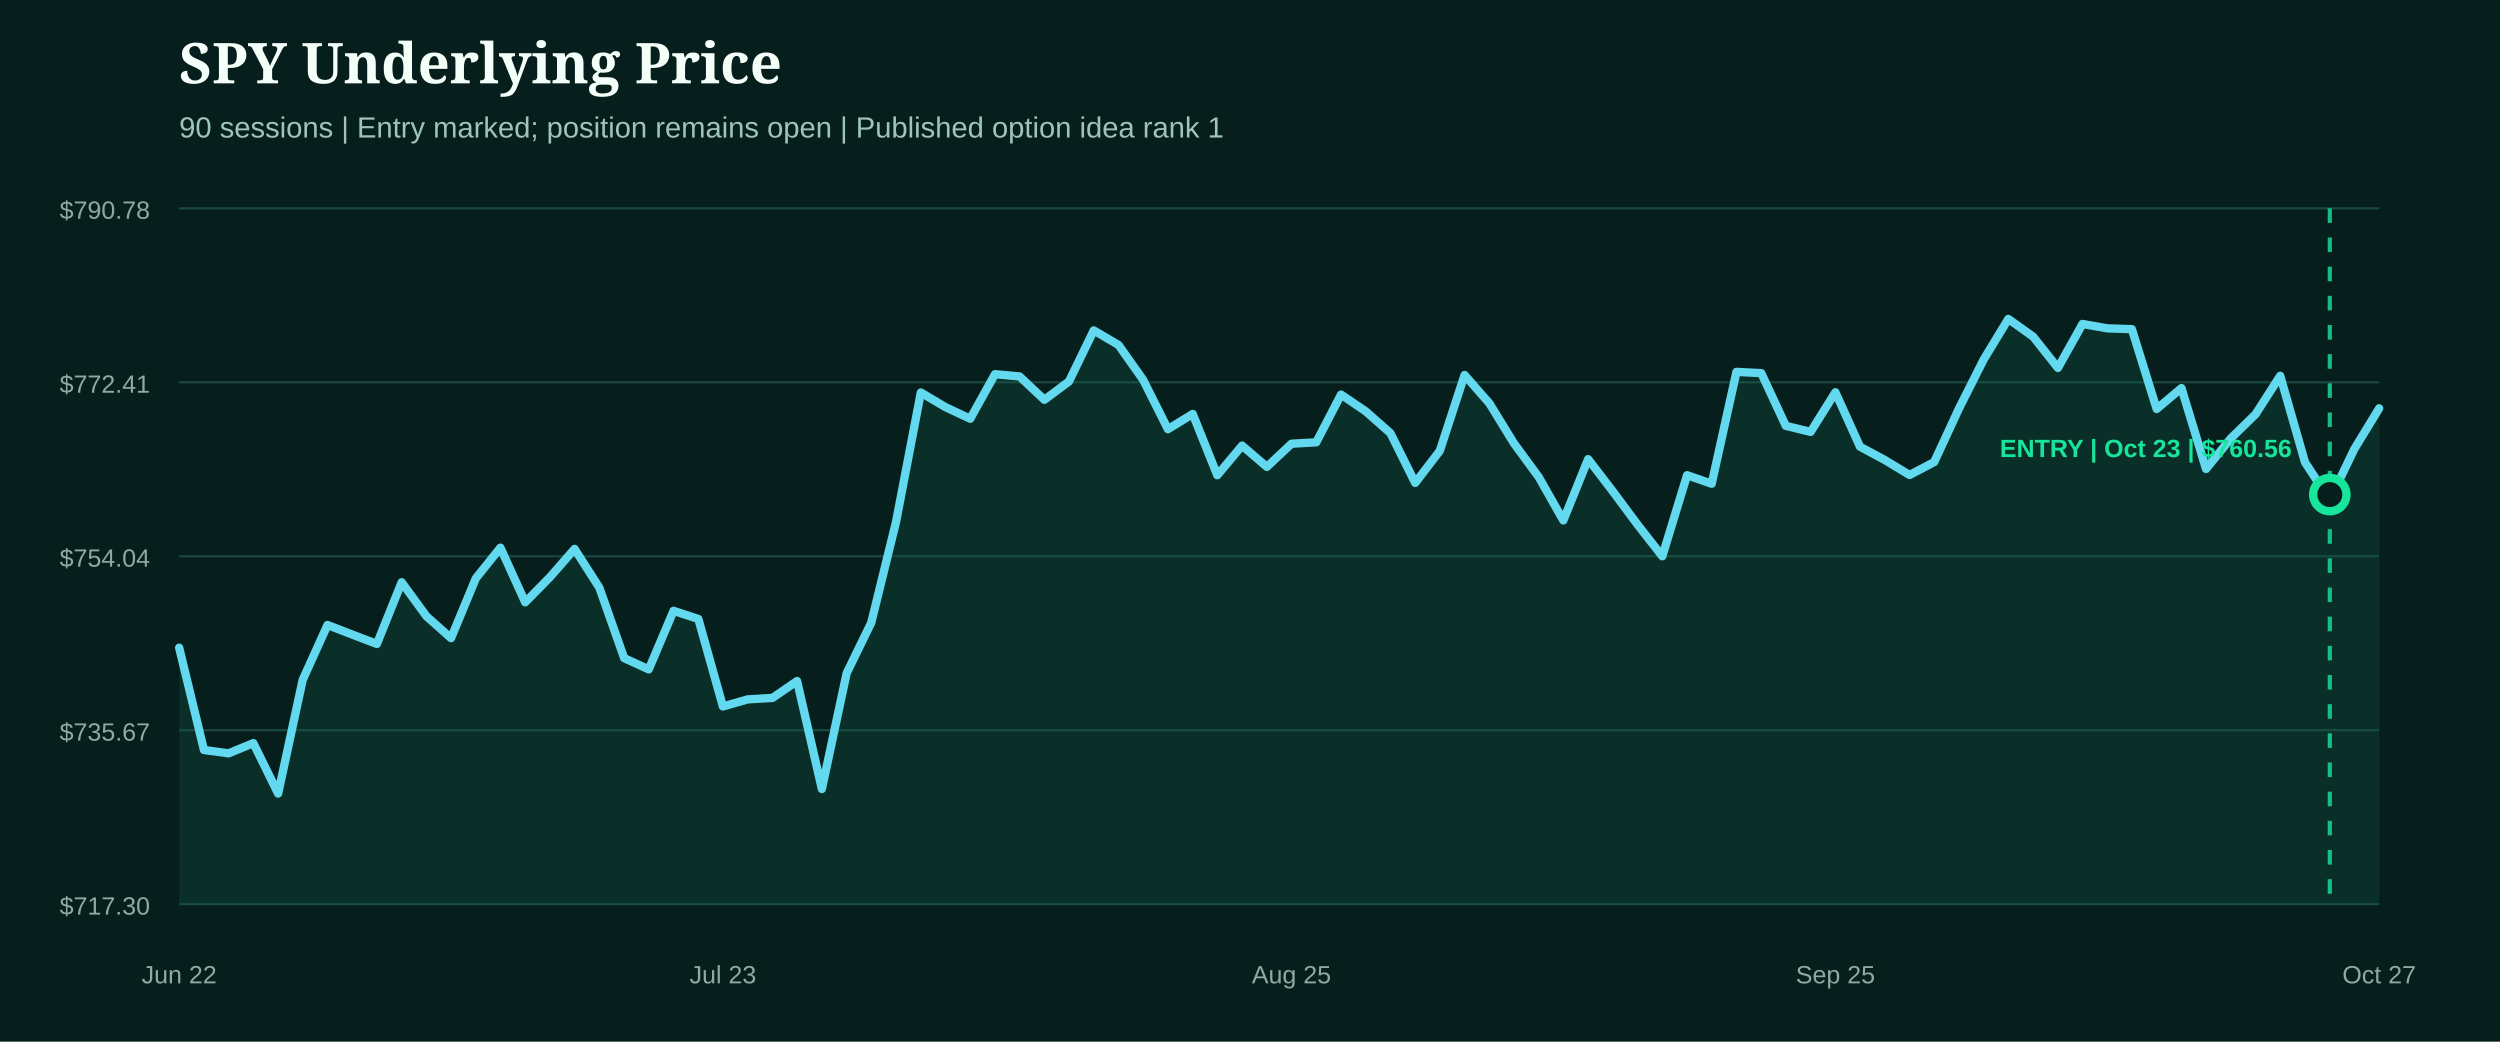
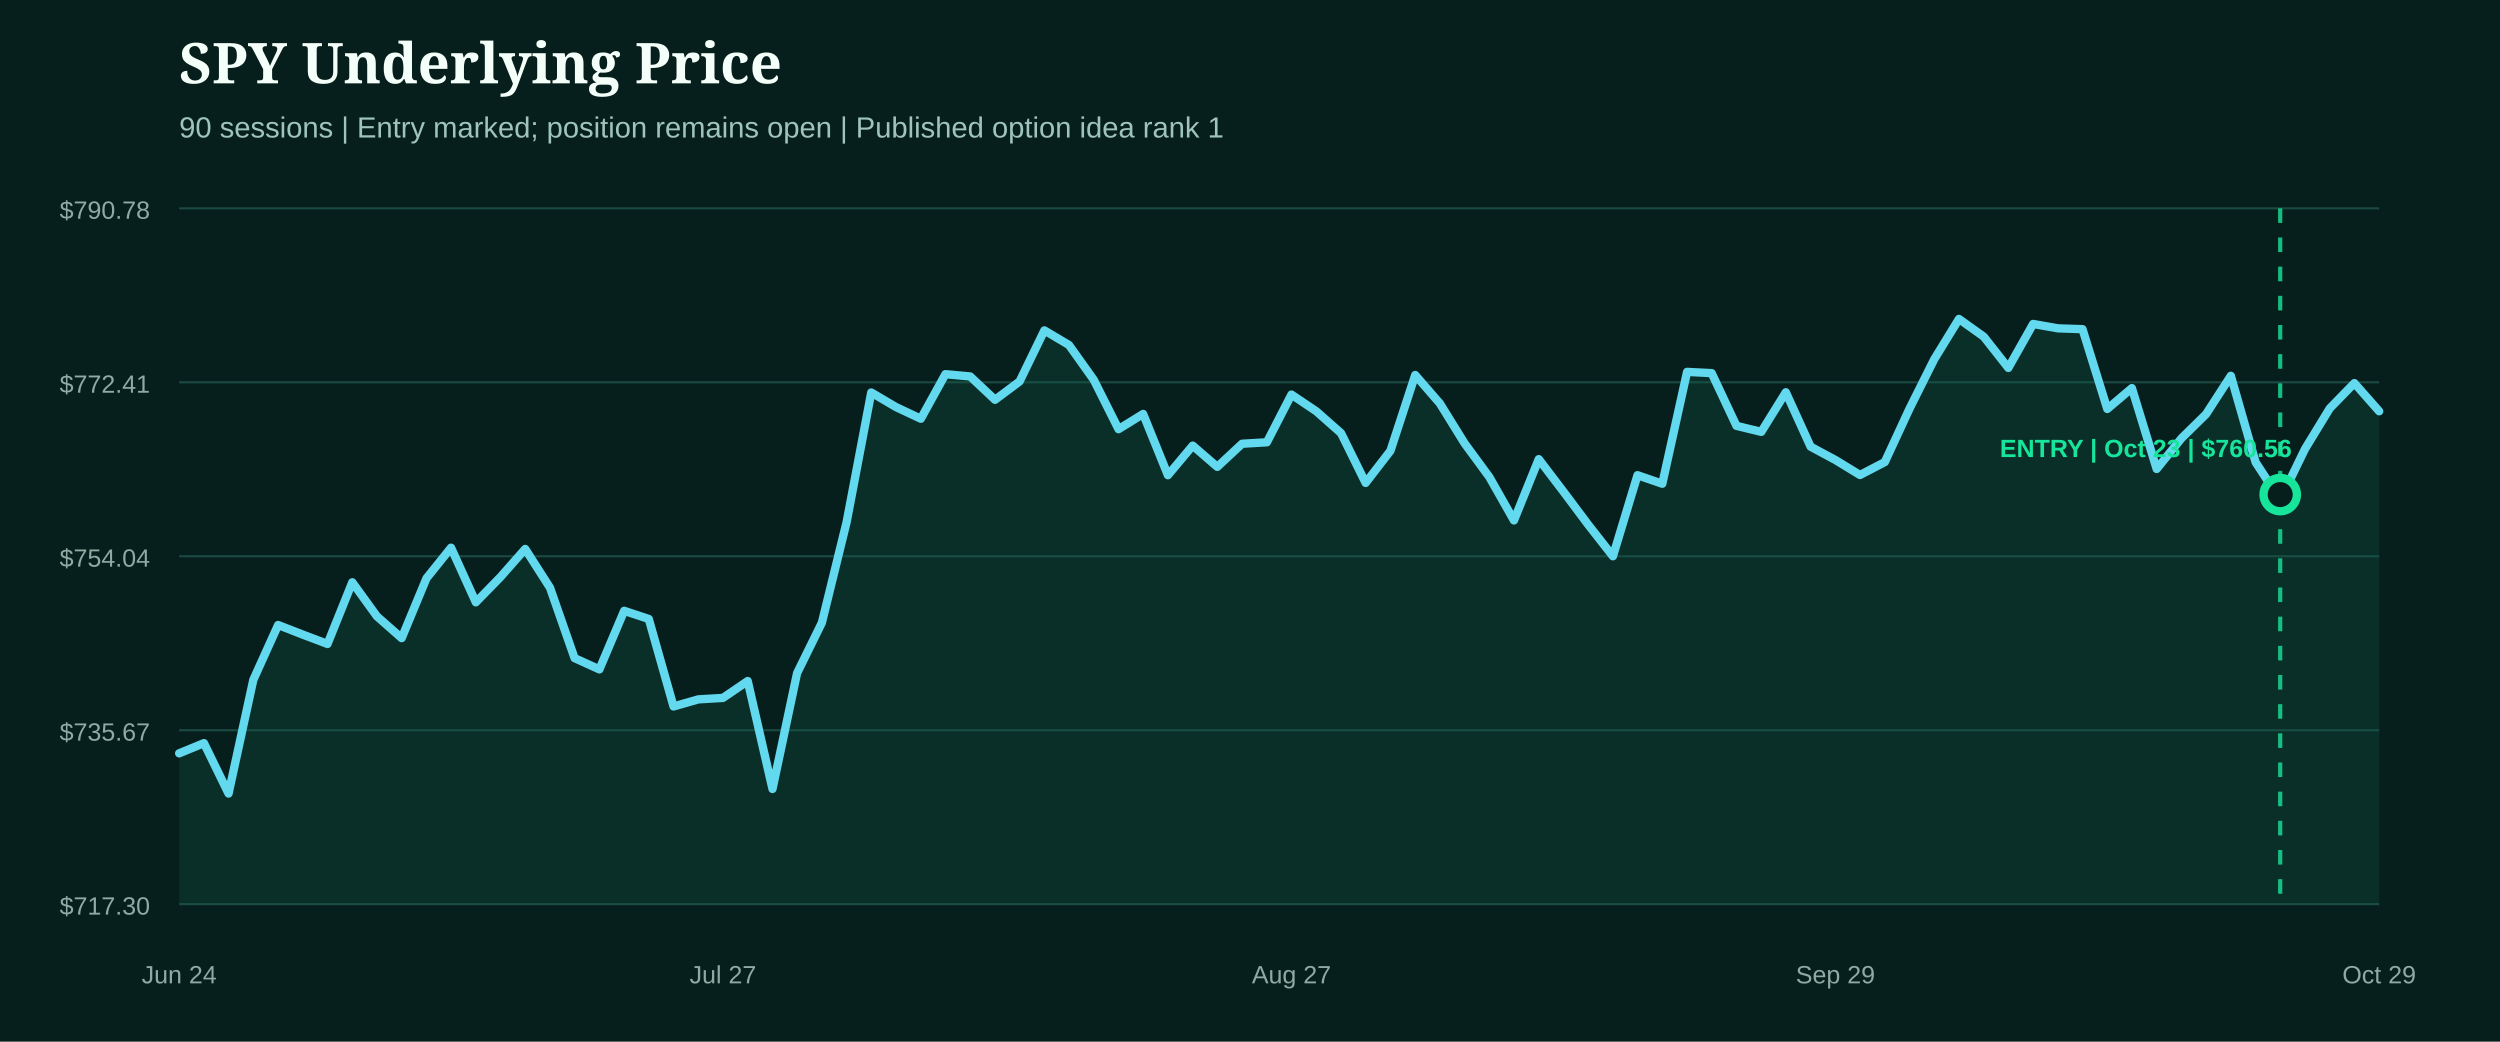
<svg xmlns="http://www.w3.org/2000/svg" width="1200" height="500" viewBox="0 0 1200 500" role="img" aria-label="SPY underlying price from entry">
  <rect width="1200" height="500" fill="#071f1c" />
  <style>.head{fill:#f4fff9;font:800 27px Georgia,serif}.sub{fill:#9fc4bb;font:14px Arial,sans-serif}.axis{fill:#8eaaa3;font:12px Arial,sans-serif}.marker{font:800 12px Arial,sans-serif}</style>
  <text x="86" y="40" class="head">SPY Underlying Price</text>
  <text x="86" y="66" class="sub">90 sessions | Entry marked; position remains open | Published option idea rank 1</text>
  <line x1="86" x2="1142" y1="100.0" y2="100.0" stroke="#1b4a42" stroke-width="1" />
  <text x="72" y="105.0" text-anchor="end" class="axis">$790.78</text>
  <line x1="86" x2="1142" y1="183.5" y2="183.5" stroke="#1b4a42" stroke-width="1" />
  <text x="72" y="188.5" text-anchor="end" class="axis">$772.41</text>
  <line x1="86" x2="1142" y1="267.0" y2="267.0" stroke="#1b4a42" stroke-width="1" />
  <text x="72" y="272.0" text-anchor="end" class="axis">$754.04</text>
  <line x1="86" x2="1142" y1="350.5" y2="350.5" stroke="#1b4a42" stroke-width="1" />
  <text x="72" y="355.5" text-anchor="end" class="axis">$735.67</text>
  <line x1="86" x2="1142" y1="434.0" y2="434.0" stroke="#1b4a42" stroke-width="1" />
  <text x="72" y="439.0" text-anchor="end" class="axis">$717.30</text>
-   <path d="M86.0,310.9 L97.9,360.0 L109.7,361.6 L121.6,356.7 L133.5,380.9 L145.3,326.3 L157.2,300.0 L169.1,304.6 L180.9,309.1 L192.8,279.5 L204.7,295.8 L216.5,306.3 L228.4,277.6 L240.2,262.9 L252.1,289.1 L264.0,277.0 L275.8,263.5 L287.7,282.1 L299.6,315.9 L311.4,321.3 L323.3,293.2 L335.2,297.1 L347.0,339.1 L358.9,335.7 L370.8,335.0 L382.6,326.9 L394.5,378.7 L406.4,323.1 L418.2,298.9 L430.1,250.5 L442.0,188.4 L453.8,195.4 L465.7,201.0 L477.6,179.6 L489.4,180.7 L501.3,191.9 L513.1,183.1 L525.0,158.6 L536.9,165.6 L548.7,182.3 L560.6,206.0 L572.5,198.7 L584.3,228.1 L596.2,213.9 L608.1,224.1 L619.9,213.0 L631.8,212.3 L643.7,189.4 L655.5,197.4 L667.4,207.9 L679.3,231.8 L691.1,216.4 L703.0,180.0 L714.9,193.6 L726.7,212.8 L738.6,229.0 L750.4,249.8 L762.3,220.4 L774.2,235.9 L786.0,251.8 L797.9,267.0 L809.8,228.1 L821.6,232.2 L833.5,178.5 L845.4,179.1 L857.2,204.4 L869.1,207.3 L881.0,188.3 L892.8,214.4 L904.7,220.8 L916.6,228.0 L928.4,221.8 L940.3,196.1 L952.2,172.5 L964.0,153.1 L975.9,161.6 L987.8,176.6 L999.6,155.5 L1011.5,157.6 L1023.3,158.0 L1035.2,196.3 L1047.1,186.3 L1058.9,225.1 L1070.8,210.4 L1082.7,198.8 L1094.5,180.4 L1106.4,221.9 L1118.3,240.0 L1130.1,215.5 L1142.0,196.0 L1142.0,434.0 L86.0,434.0 Z" fill="#0f5949" opacity="0.28" />
-   <path d="M86.0,310.9 L97.9,360.0 L109.7,361.6 L121.6,356.7 L133.5,380.9 L145.3,326.3 L157.2,300.0 L169.1,304.6 L180.9,309.1 L192.8,279.5 L204.7,295.8 L216.5,306.3 L228.4,277.6 L240.2,262.9 L252.1,289.1 L264.0,277.0 L275.8,263.5 L287.7,282.1 L299.6,315.9 L311.4,321.3 L323.3,293.2 L335.2,297.1 L347.0,339.1 L358.9,335.7 L370.8,335.0 L382.6,326.9 L394.5,378.7 L406.4,323.1 L418.2,298.9 L430.1,250.5 L442.0,188.4 L453.8,195.4 L465.7,201.0 L477.6,179.6 L489.4,180.7 L501.3,191.9 L513.1,183.1 L525.0,158.6 L536.9,165.6 L548.7,182.3 L560.6,206.0 L572.5,198.7 L584.3,228.1 L596.2,213.9 L608.1,224.1 L619.9,213.0 L631.8,212.3 L643.7,189.4 L655.5,197.4 L667.4,207.9 L679.3,231.8 L691.1,216.4 L703.0,180.0 L714.9,193.6 L726.7,212.8 L738.6,229.0 L750.4,249.8 L762.3,220.4 L774.2,235.9 L786.0,251.8 L797.9,267.0 L809.8,228.1 L821.6,232.2 L833.5,178.5 L845.4,179.1 L857.2,204.4 L869.1,207.3 L881.0,188.3 L892.8,214.4 L904.7,220.8 L916.6,228.0 L928.4,221.8 L940.3,196.1 L952.2,172.5 L964.0,153.1 L975.9,161.6 L987.8,176.6 L999.6,155.5 L1011.5,157.6 L1023.3,158.0 L1035.2,196.3 L1047.1,186.3 L1058.9,225.1 L1070.8,210.4 L1082.7,198.8 L1094.5,180.4 L1106.4,221.9 L1118.3,240.0 L1130.1,215.5 L1142.0,196.0" fill="none" stroke="#62d9ee" stroke-width="4" stroke-linecap="round" stroke-linejoin="round" />
+   <path d="M86.0,361.6 L97.9,356.7 L109.7,380.9 L121.6,326.3 L133.5,300.0 L145.3,304.6 L157.2,309.1 L169.1,279.5 L180.9,295.8 L192.8,306.3 L204.7,277.6 L216.5,262.9 L228.4,289.1 L240.2,277.0 L252.1,263.5 L264.0,282.1 L275.8,315.9 L287.7,321.3 L299.6,293.2 L311.4,297.1 L323.3,339.1 L335.2,335.7 L347.0,335.0 L358.9,326.9 L370.8,378.7 L382.6,323.1 L394.5,298.9 L406.4,250.5 L418.2,188.4 L430.1,195.4 L442.0,201.0 L453.8,179.6 L465.7,180.7 L477.6,191.9 L489.4,183.1 L501.3,158.6 L513.1,165.6 L525.0,182.3 L536.9,206.0 L548.7,198.7 L560.6,228.1 L572.5,213.9 L584.3,224.1 L596.2,213.0 L608.1,212.3 L619.9,189.4 L631.8,197.4 L643.7,207.9 L655.5,231.8 L667.4,216.4 L679.3,180.0 L691.1,193.6 L703.0,212.8 L714.9,229.0 L726.7,249.8 L738.6,220.4 L750.4,235.9 L762.3,251.8 L774.2,267.0 L786.0,228.1 L797.9,232.2 L809.8,178.5 L821.6,179.1 L833.5,204.4 L845.4,207.3 L857.2,188.3 L869.1,214.4 L881.0,220.8 L892.8,228.0 L904.7,221.8 L916.6,196.1 L928.4,172.5 L940.3,153.1 L952.2,161.6 L964.0,176.6 L975.9,155.5 L987.8,157.6 L999.6,158.0 L1011.5,196.3 L1023.3,186.3 L1035.2,225.1 L1047.1,210.4 L1058.9,198.8 L1070.8,180.4 L1082.7,221.9 L1094.5,240.0 L1106.4,215.5 L1118.3,196.0 L1130.1,183.9 L1142.0,197.4 L1142.0,434.0 L86.0,434.0 Z" fill="#0f5949" opacity="0.28" />
+   <path d="M86.0,361.6 L97.9,356.7 L109.7,380.9 L121.6,326.3 L133.5,300.0 L145.3,304.6 L157.2,309.1 L169.1,279.5 L180.9,295.8 L192.8,306.3 L204.7,277.6 L216.5,262.9 L228.4,289.1 L240.2,277.0 L252.1,263.5 L264.0,282.1 L275.8,315.9 L287.7,321.3 L299.6,293.2 L311.4,297.1 L323.3,339.1 L335.2,335.7 L347.0,335.0 L358.9,326.9 L370.8,378.7 L382.6,323.1 L394.5,298.9 L406.4,250.5 L418.2,188.4 L430.1,195.4 L442.0,201.0 L453.8,179.6 L465.7,180.7 L477.6,191.9 L489.4,183.1 L501.3,158.6 L513.1,165.6 L525.0,182.3 L536.9,206.0 L548.7,198.7 L560.6,228.1 L572.5,213.9 L584.3,224.1 L596.2,213.0 L608.1,212.3 L619.9,189.4 L631.8,197.4 L643.7,207.9 L655.5,231.8 L667.4,216.4 L679.3,180.0 L691.1,193.6 L703.0,212.8 L714.9,229.0 L726.7,249.8 L738.6,220.4 L750.4,235.9 L762.3,251.8 L774.2,267.0 L786.0,228.1 L797.9,232.2 L809.8,178.5 L821.6,179.1 L833.5,204.4 L845.4,207.3 L857.2,188.3 L869.1,214.4 L881.0,220.8 L892.8,228.0 L904.7,221.8 L916.6,196.1 L928.4,172.5 L940.3,153.1 L952.2,161.6 L964.0,176.6 L975.9,155.5 L987.8,157.6 L999.6,158.0 L1011.5,196.3 L1023.3,186.3 L1035.2,225.1 L1047.1,210.4 L1058.9,198.8 L1070.8,180.4 L1082.7,221.9 L1094.5,240.0 L1106.4,215.5 L1118.3,196.0 L1130.1,183.9 L1142.0,197.4" fill="none" stroke="#62d9ee" stroke-width="4" stroke-linecap="round" stroke-linejoin="round" />
  <g>
-     <line x1="1118.3" x2="1118.3" y1="100" y2="434" stroke="#18e59c" stroke-width="2" stroke-dasharray="7 7" opacity="0.8" />
-     <circle cx="1118.3" cy="237.4" r="8" fill="#071f1c" stroke="#18e59c" stroke-width="4" />
+     <line x1="1094.5" x2="1094.5" y1="100" y2="434" stroke="#18e59c" stroke-width="2" stroke-dasharray="7 7" opacity="0.8" />
+     <circle cx="1094.5" cy="237.4" r="8" fill="#071f1c" stroke="#18e59c" stroke-width="4" />
    <text x="1030.0" y="219.4" text-anchor="middle" class="marker" fill="#18e59c">ENTRY | Oct 23 | $760.56</text>
  </g>
-   <text x="86.0" y="472" text-anchor="middle" class="axis">Jun 22</text>
-   <text x="347.0" y="472" text-anchor="middle" class="axis">Jul 23</text>
-   <text x="619.9" y="472" text-anchor="middle" class="axis">Aug 25</text>
-   <text x="881.0" y="472" text-anchor="middle" class="axis">Sep 25</text>
-   <text x="1142.0" y="472" text-anchor="middle" class="axis">Oct 27</text>
+   <text x="86.0" y="472" text-anchor="middle" class="axis">Jun 24</text>
+   <text x="347.0" y="472" text-anchor="middle" class="axis">Jul 27</text>
+   <text x="619.9" y="472" text-anchor="middle" class="axis">Aug 27</text>
+   <text x="881.0" y="472" text-anchor="middle" class="axis">Sep 29</text>
+   <text x="1142.0" y="472" text-anchor="middle" class="axis">Oct 29</text>
</svg>
